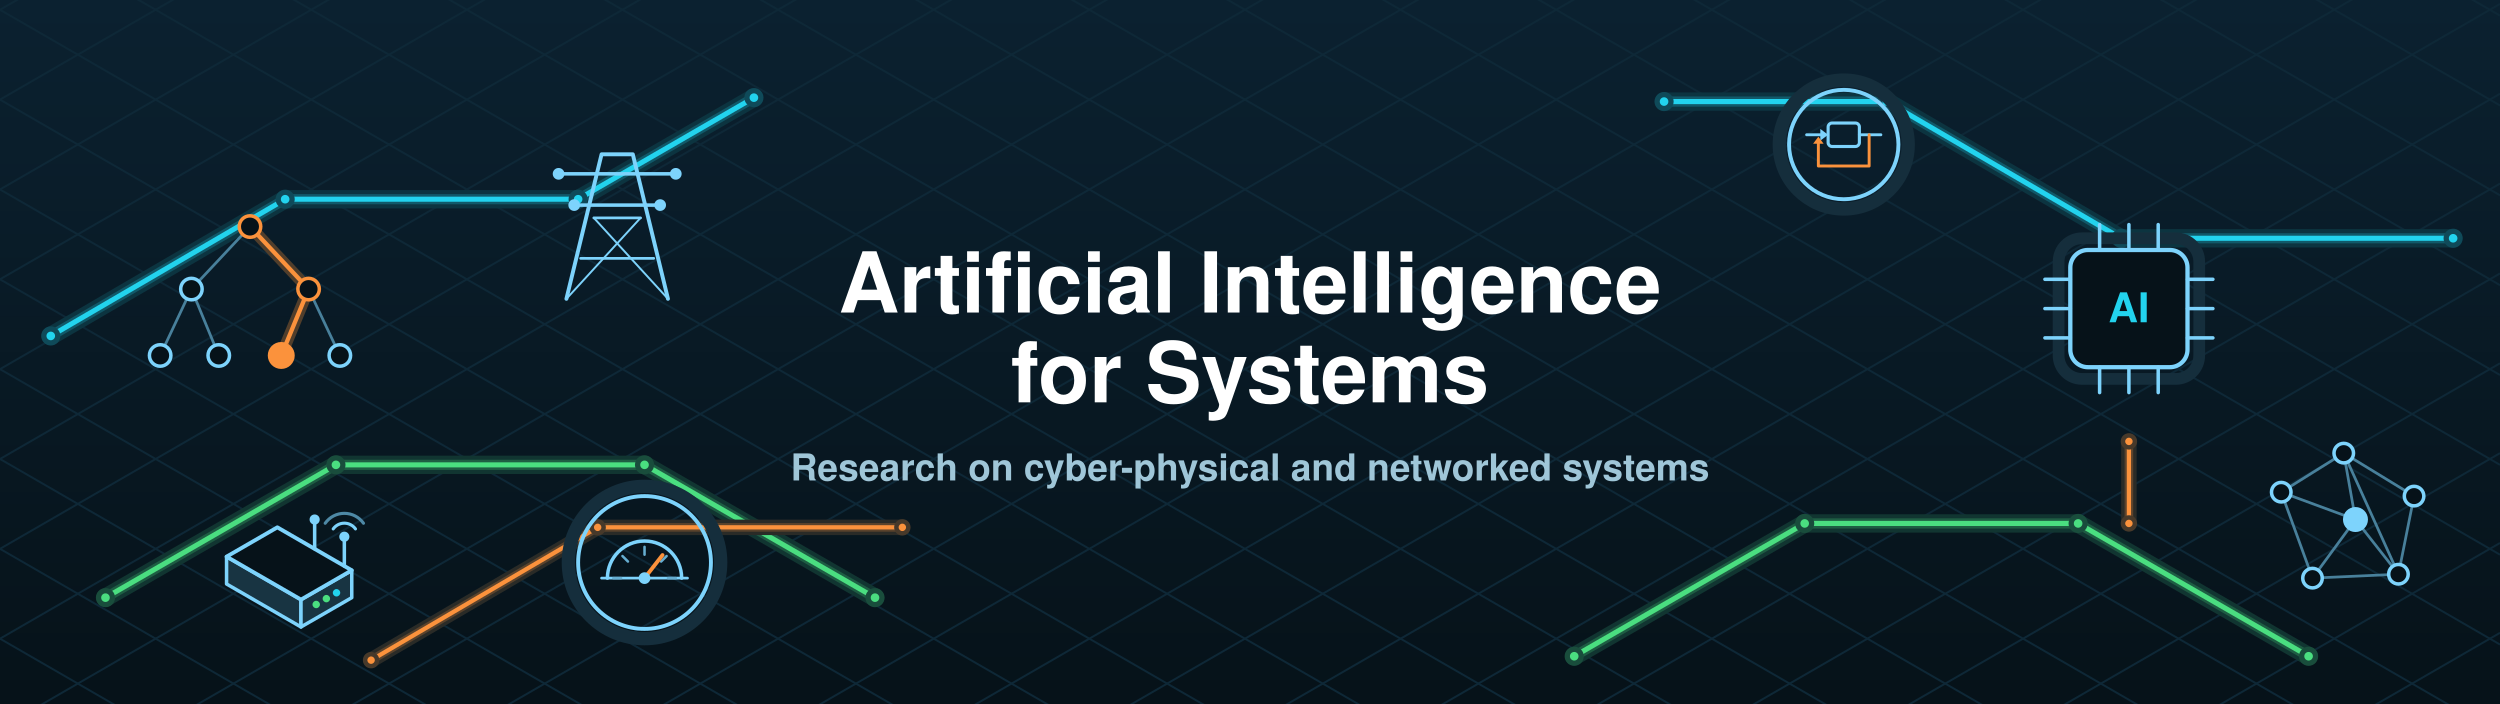
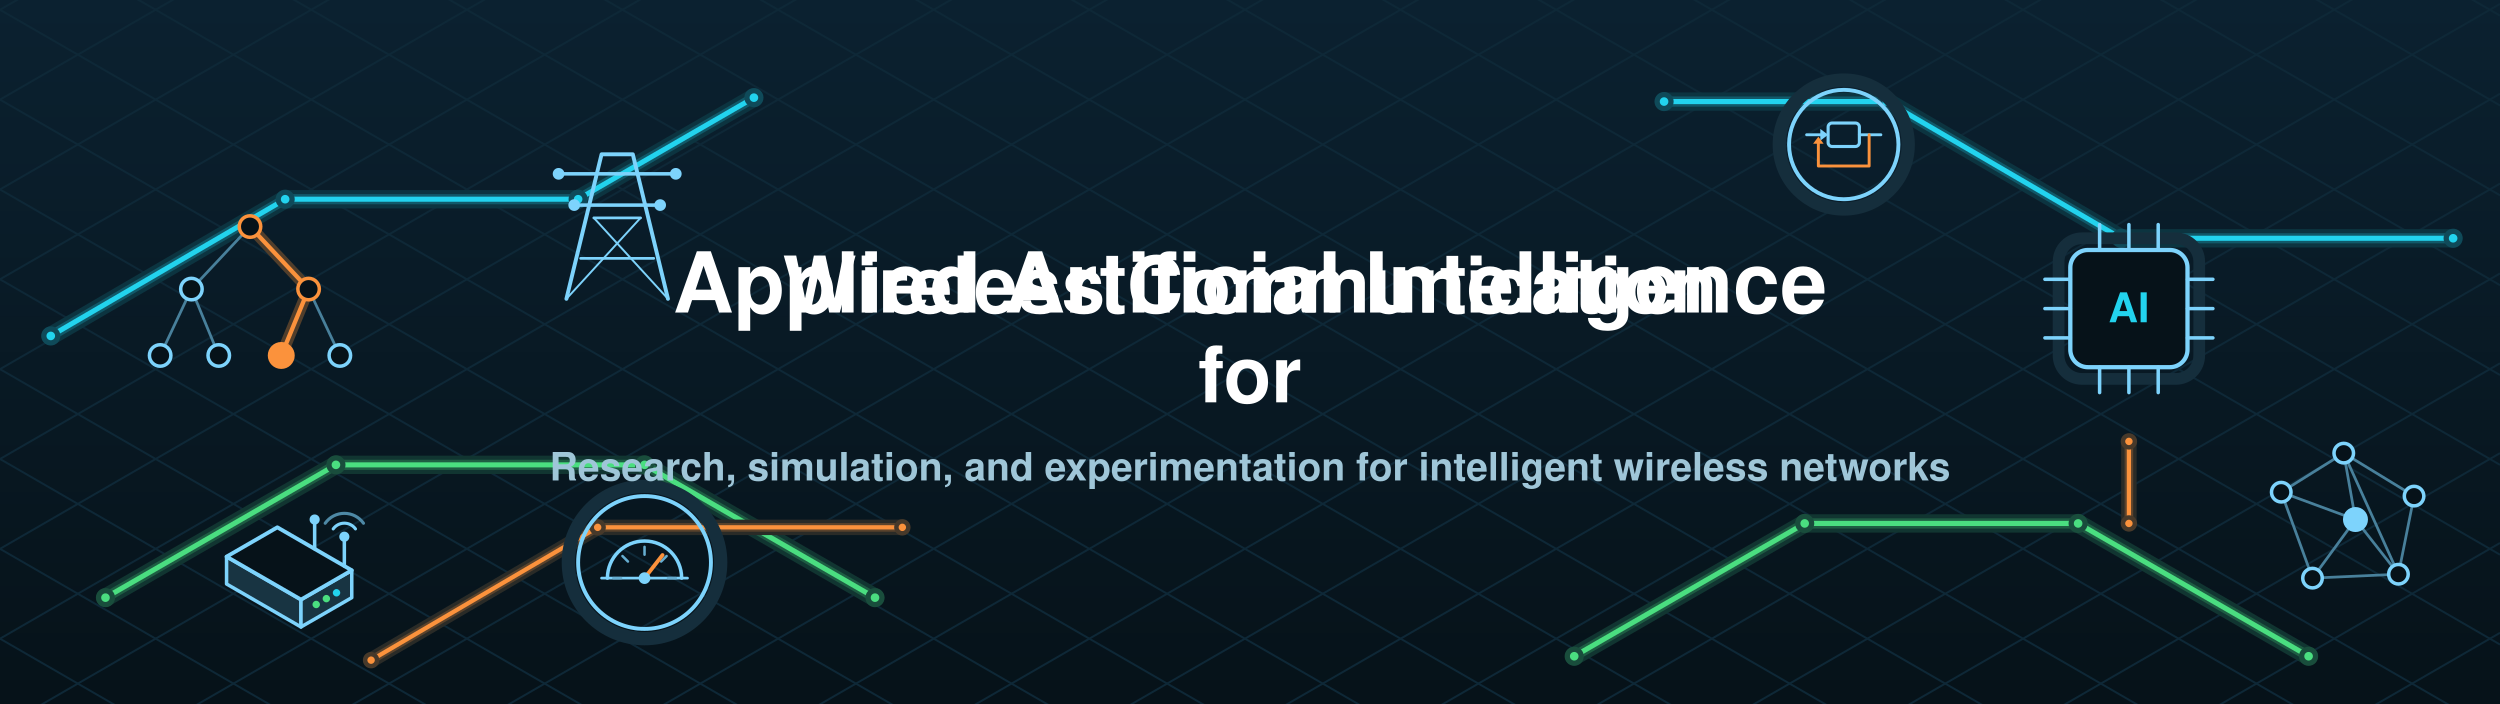
<svg xmlns="http://www.w3.org/2000/svg" viewBox="0 0 1280 360" width="1280" height="360" font-family="Segoe UI, Helvetica, Arial, sans-serif">
  <rect x="0" y="0.00" width="1280" height="7.00" fill="#0b2130" />
  <rect x="0" y="6.00" width="1280" height="7.00" fill="#0b2130" />
  <rect x="0" y="12.00" width="1280" height="7.00" fill="#0b202f" />
  <rect x="0" y="18.00" width="1280" height="7.00" fill="#0b202f" />
  <rect x="0" y="24.00" width="1280" height="7.00" fill="#0b202e" />
  <rect x="0" y="30.00" width="1280" height="7.00" fill="#0b202e" />
  <rect x="0" y="36.00" width="1280" height="7.00" fill="#0a1f2e" />
  <rect x="0" y="42.00" width="1280" height="7.00" fill="#0a1f2d" />
  <rect x="0" y="48.00" width="1280" height="7.00" fill="#0a1f2d" />
  <rect x="0" y="54.00" width="1280" height="7.00" fill="#0a1f2c" />
  <rect x="0" y="60.00" width="1280" height="7.00" fill="#0a1e2c" />
  <rect x="0" y="66.00" width="1280" height="7.00" fill="#0a1e2c" />
  <rect x="0" y="72.00" width="1280" height="7.00" fill="#0a1e2b" />
  <rect x="0" y="78.00" width="1280" height="7.00" fill="#0a1e2b" />
  <rect x="0" y="84.00" width="1280" height="7.00" fill="#0a1d2b" />
  <rect x="0" y="90.00" width="1280" height="7.00" fill="#0a1d2a" />
  <rect x="0" y="96.00" width="1280" height="7.00" fill="#0a1d2a" />
  <rect x="0" y="102.00" width="1280" height="7.00" fill="#0a1d29" />
  <rect x="0" y="108.00" width="1280" height="7.00" fill="#091c29" />
  <rect x="0" y="114.00" width="1280" height="7.00" fill="#091c29" />
  <rect x="0" y="120.00" width="1280" height="7.00" fill="#091c28" />
  <rect x="0" y="126.00" width="1280" height="7.00" fill="#091c28" />
  <rect x="0" y="132.00" width="1280" height="7.00" fill="#091b27" />
  <rect x="0" y="138.00" width="1280" height="7.00" fill="#091b27" />
  <rect x="0" y="144.00" width="1280" height="7.00" fill="#091b27" />
  <rect x="0" y="150.00" width="1280" height="7.00" fill="#091b26" />
  <rect x="0" y="156.00" width="1280" height="7.00" fill="#091a26" />
  <rect x="0" y="162.00" width="1280" height="7.00" fill="#091a25" />
  <rect x="0" y="168.00" width="1280" height="7.00" fill="#091a25" />
  <rect x="0" y="174.00" width="1280" height="7.00" fill="#091a25" />
  <rect x="0" y="180.00" width="1280" height="7.00" fill="#081924" />
  <rect x="0" y="186.00" width="1280" height="7.00" fill="#081924" />
  <rect x="0" y="192.00" width="1280" height="7.00" fill="#081924" />
  <rect x="0" y="198.00" width="1280" height="7.00" fill="#081923" />
  <rect x="0" y="204.00" width="1280" height="7.00" fill="#081823" />
  <rect x="0" y="210.00" width="1280" height="7.00" fill="#081822" />
  <rect x="0" y="216.00" width="1280" height="7.00" fill="#081822" />
  <rect x="0" y="222.00" width="1280" height="7.00" fill="#081822" />
  <rect x="0" y="228.00" width="1280" height="7.00" fill="#081721" />
  <rect x="0" y="234.00" width="1280" height="7.00" fill="#081721" />
  <rect x="0" y="240.00" width="1280" height="7.00" fill="#081720" />
  <rect x="0" y="246.00" width="1280" height="7.00" fill="#081720" />
  <rect x="0" y="252.00" width="1280" height="7.00" fill="#071620" />
  <rect x="0" y="258.00" width="1280" height="7.00" fill="#07161f" />
  <rect x="0" y="264.00" width="1280" height="7.00" fill="#07161f" />
  <rect x="0" y="270.00" width="1280" height="7.00" fill="#07161e" />
  <rect x="0" y="276.00" width="1280" height="7.00" fill="#07151e" />
  <rect x="0" y="282.00" width="1280" height="7.00" fill="#07151e" />
  <rect x="0" y="288.00" width="1280" height="7.00" fill="#07151d" />
  <rect x="0" y="294.00" width="1280" height="7.00" fill="#07151d" />
  <rect x="0" y="300.00" width="1280" height="7.00" fill="#07141d" />
  <rect x="0" y="306.00" width="1280" height="7.00" fill="#07141c" />
  <rect x="0" y="312.00" width="1280" height="7.00" fill="#07141c" />
  <rect x="0" y="318.00" width="1280" height="7.00" fill="#07141b" />
  <rect x="0" y="324.00" width="1280" height="7.00" fill="#06131b" />
  <rect x="0" y="330.00" width="1280" height="7.00" fill="#06131b" />
  <rect x="0" y="336.00" width="1280" height="7.00" fill="#06131a" />
  <rect x="0" y="342.00" width="1280" height="7.00" fill="#06131a" />
  <rect x="0" y="348.00" width="1280" height="7.00" fill="#061219" />
  <rect x="0" y="354.00" width="1280" height="7.00" fill="#061219" />
  <line x1="0" y1="-1191" x2="1280" y2="-452" stroke="#0e2837" stroke-width="1" />
  <line x1="0" y1="-1191" x2="1280" y2="-1930" stroke="#0e2837" stroke-width="1" />
  <line x1="0" y1="-1145" x2="1280" y2="-406" stroke="#0e2837" stroke-width="1" />
  <line x1="0" y1="-1145" x2="1280" y2="-1884" stroke="#0e2837" stroke-width="1" />
  <line x1="0" y1="-1099" x2="1280" y2="-360" stroke="#0e2837" stroke-width="1" />
  <line x1="0" y1="-1099" x2="1280" y2="-1838" stroke="#0e2837" stroke-width="1" />
  <line x1="0" y1="-1053" x2="1280" y2="-314" stroke="#0e2837" stroke-width="1" />
  <line x1="0" y1="-1053" x2="1280" y2="-1792" stroke="#0e2837" stroke-width="1" />
  <line x1="0" y1="-1007" x2="1280" y2="-268" stroke="#0e2837" stroke-width="1" />
  <line x1="0" y1="-1007" x2="1280" y2="-1746" stroke="#0e2837" stroke-width="1" />
  <line x1="0" y1="-961" x2="1280" y2="-222" stroke="#0e2837" stroke-width="1" />
  <line x1="0" y1="-961" x2="1280" y2="-1700" stroke="#0e2837" stroke-width="1" />
  <line x1="0" y1="-915" x2="1280" y2="-176" stroke="#0e2837" stroke-width="1" />
  <line x1="0" y1="-915" x2="1280" y2="-1654" stroke="#0e2837" stroke-width="1" />
  <line x1="0" y1="-869" x2="1280" y2="-130" stroke="#0e2837" stroke-width="1" />
  <line x1="0" y1="-869" x2="1280" y2="-1608" stroke="#0e2837" stroke-width="1" />
  <line x1="0" y1="-823" x2="1280" y2="-84" stroke="#0e2837" stroke-width="1" />
  <line x1="0" y1="-823" x2="1280" y2="-1562" stroke="#0e2837" stroke-width="1" />
  <line x1="0" y1="-777" x2="1280" y2="-38" stroke="#0e2837" stroke-width="1" />
  <line x1="0" y1="-777" x2="1280" y2="-1516" stroke="#0e2837" stroke-width="1" />
  <line x1="0" y1="-731" x2="1280" y2="8" stroke="#0e2837" stroke-width="1" />
  <line x1="0" y1="-731" x2="1280" y2="-1470" stroke="#0e2837" stroke-width="1" />
  <line x1="0" y1="-685" x2="1280" y2="54" stroke="#0e2837" stroke-width="1" />
  <line x1="0" y1="-685" x2="1280" y2="-1424" stroke="#0e2837" stroke-width="1" />
  <line x1="0" y1="-639" x2="1280" y2="100" stroke="#0e2837" stroke-width="1" />
  <line x1="0" y1="-639" x2="1280" y2="-1378" stroke="#0e2837" stroke-width="1" />
  <line x1="0" y1="-593" x2="1280" y2="146" stroke="#0e2837" stroke-width="1" />
  <line x1="0" y1="-593" x2="1280" y2="-1332" stroke="#0e2837" stroke-width="1" />
  <line x1="0" y1="-547" x2="1280" y2="192" stroke="#0e2837" stroke-width="1" />
  <line x1="0" y1="-547" x2="1280" y2="-1286" stroke="#0e2837" stroke-width="1" />
  <line x1="0" y1="-501" x2="1280" y2="238" stroke="#0e2837" stroke-width="1" />
  <line x1="0" y1="-501" x2="1280" y2="-1240" stroke="#0e2837" stroke-width="1" />
  <line x1="0" y1="-455" x2="1280" y2="284" stroke="#0e2837" stroke-width="1" />
  <line x1="0" y1="-455" x2="1280" y2="-1194" stroke="#0e2837" stroke-width="1" />
  <line x1="0" y1="-409" x2="1280" y2="330" stroke="#0e2837" stroke-width="1" />
  <line x1="0" y1="-409" x2="1280" y2="-1148" stroke="#0e2837" stroke-width="1" />
  <line x1="0" y1="-363" x2="1280" y2="376" stroke="#0e2837" stroke-width="1" />
  <line x1="0" y1="-363" x2="1280" y2="-1102" stroke="#0e2837" stroke-width="1" />
  <line x1="0" y1="-317" x2="1280" y2="422" stroke="#0e2837" stroke-width="1" />
  <line x1="0" y1="-317" x2="1280" y2="-1056" stroke="#0e2837" stroke-width="1" />
  <line x1="0" y1="-271" x2="1280" y2="468" stroke="#0e2837" stroke-width="1" />
  <line x1="0" y1="-271" x2="1280" y2="-1010" stroke="#0e2837" stroke-width="1" />
  <line x1="0" y1="-225" x2="1280" y2="514" stroke="#0e2837" stroke-width="1" />
  <line x1="0" y1="-225" x2="1280" y2="-964" stroke="#0e2837" stroke-width="1" />
  <line x1="0" y1="-179" x2="1280" y2="560" stroke="#0e2837" stroke-width="1" />
  <line x1="0" y1="-179" x2="1280" y2="-918" stroke="#0e2837" stroke-width="1" />
  <line x1="0" y1="-133" x2="1280" y2="606" stroke="#0e2837" stroke-width="1" />
  <line x1="0" y1="-133" x2="1280" y2="-872" stroke="#0e2837" stroke-width="1" />
  <line x1="0" y1="-87" x2="1280" y2="652" stroke="#0e2837" stroke-width="1" />
  <line x1="0" y1="-87" x2="1280" y2="-826" stroke="#0e2837" stroke-width="1" />
  <line x1="0" y1="-41" x2="1280" y2="698" stroke="#0e2837" stroke-width="1" />
  <line x1="0" y1="-41" x2="1280" y2="-780" stroke="#0e2837" stroke-width="1" />
  <line x1="0" y1="5" x2="1280" y2="744" stroke="#0e2837" stroke-width="1" />
  <line x1="0" y1="5" x2="1280" y2="-734" stroke="#0e2837" stroke-width="1" />
  <line x1="0" y1="51" x2="1280" y2="790" stroke="#0e2837" stroke-width="1" />
  <line x1="0" y1="51" x2="1280" y2="-688" stroke="#0e2837" stroke-width="1" />
  <line x1="0" y1="97" x2="1280" y2="836" stroke="#0e2837" stroke-width="1" />
  <line x1="0" y1="97" x2="1280" y2="-642" stroke="#0e2837" stroke-width="1" />
  <line x1="0" y1="143" x2="1280" y2="882" stroke="#0e2837" stroke-width="1" />
  <line x1="0" y1="143" x2="1280" y2="-596" stroke="#0e2837" stroke-width="1" />
  <line x1="0" y1="189" x2="1280" y2="928" stroke="#0e2837" stroke-width="1" />
  <line x1="0" y1="189" x2="1280" y2="-550" stroke="#0e2837" stroke-width="1" />
  <line x1="0" y1="235" x2="1280" y2="974" stroke="#0e2837" stroke-width="1" />
  <line x1="0" y1="235" x2="1280" y2="-504" stroke="#0e2837" stroke-width="1" />
  <line x1="0" y1="281" x2="1280" y2="1020" stroke="#0e2837" stroke-width="1" />
  <line x1="0" y1="281" x2="1280" y2="-458" stroke="#0e2837" stroke-width="1" />
  <line x1="0" y1="327" x2="1280" y2="1066" stroke="#0e2837" stroke-width="1" />
  <line x1="0" y1="327" x2="1280" y2="-412" stroke="#0e2837" stroke-width="1" />
  <line x1="0" y1="373" x2="1280" y2="1112" stroke="#0e2837" stroke-width="1" />
  <line x1="0" y1="373" x2="1280" y2="-366" stroke="#0e2837" stroke-width="1" />
  <line x1="0" y1="419" x2="1280" y2="1158" stroke="#0e2837" stroke-width="1" />
  <line x1="0" y1="419" x2="1280" y2="-320" stroke="#0e2837" stroke-width="1" />
  <line x1="0" y1="465" x2="1280" y2="1204" stroke="#0e2837" stroke-width="1" />
  <line x1="0" y1="465" x2="1280" y2="-274" stroke="#0e2837" stroke-width="1" />
  <line x1="0" y1="511" x2="1280" y2="1250" stroke="#0e2837" stroke-width="1" />
  <line x1="0" y1="511" x2="1280" y2="-228" stroke="#0e2837" stroke-width="1" />
  <line x1="0" y1="557" x2="1280" y2="1296" stroke="#0e2837" stroke-width="1" />
  <line x1="0" y1="557" x2="1280" y2="-182" stroke="#0e2837" stroke-width="1" />
  <line x1="0" y1="603" x2="1280" y2="1342" stroke="#0e2837" stroke-width="1" />
  <line x1="0" y1="603" x2="1280" y2="-136" stroke="#0e2837" stroke-width="1" />
  <line x1="0" y1="649" x2="1280" y2="1388" stroke="#0e2837" stroke-width="1" />
  <line x1="0" y1="649" x2="1280" y2="-90" stroke="#0e2837" stroke-width="1" />
  <line x1="0" y1="695" x2="1280" y2="1434" stroke="#0e2837" stroke-width="1" />
  <line x1="0" y1="695" x2="1280" y2="-44" stroke="#0e2837" stroke-width="1" />
  <line x1="0" y1="741" x2="1280" y2="1480" stroke="#0e2837" stroke-width="1" />
  <line x1="0" y1="741" x2="1280" y2="2" stroke="#0e2837" stroke-width="1" />
  <line x1="0" y1="787" x2="1280" y2="1526" stroke="#0e2837" stroke-width="1" />
  <line x1="0" y1="787" x2="1280" y2="48" stroke="#0e2837" stroke-width="1" />
  <line x1="0" y1="833" x2="1280" y2="1572" stroke="#0e2837" stroke-width="1" />
  <line x1="0" y1="833" x2="1280" y2="94" stroke="#0e2837" stroke-width="1" />
  <line x1="0" y1="879" x2="1280" y2="1618" stroke="#0e2837" stroke-width="1" />
  <line x1="0" y1="879" x2="1280" y2="140" stroke="#0e2837" stroke-width="1" />
  <line x1="0" y1="925" x2="1280" y2="1664" stroke="#0e2837" stroke-width="1" />
  <line x1="0" y1="925" x2="1280" y2="186" stroke="#0e2837" stroke-width="1" />
  <line x1="0" y1="971" x2="1280" y2="1710" stroke="#0e2837" stroke-width="1" />
  <line x1="0" y1="971" x2="1280" y2="232" stroke="#0e2837" stroke-width="1" />
  <line x1="0" y1="1017" x2="1280" y2="1756" stroke="#0e2837" stroke-width="1" />
  <line x1="0" y1="1017" x2="1280" y2="278" stroke="#0e2837" stroke-width="1" />
  <line x1="0" y1="1063" x2="1280" y2="1802" stroke="#0e2837" stroke-width="1" />
  <line x1="0" y1="1063" x2="1280" y2="324" stroke="#0e2837" stroke-width="1" />
  <line x1="0" y1="1109" x2="1280" y2="1848" stroke="#0e2837" stroke-width="1" />
  <line x1="0" y1="1109" x2="1280" y2="370" stroke="#0e2837" stroke-width="1" />
  <line x1="0" y1="1155" x2="1280" y2="1894" stroke="#0e2837" stroke-width="1" />
  <line x1="0" y1="1155" x2="1280" y2="416" stroke="#0e2837" stroke-width="1" />
  <g transform="translate(0,0)">
    <polyline points="26,172 146,102 296,102 386,50" fill="none" stroke="#0c3440" stroke-width="9.4" stroke-linejoin="round" stroke-linecap="round" />
    <polyline points="26,172 146,102 296,102 386,50" fill="none" stroke="#115969" stroke-width="5.2" stroke-linejoin="round" stroke-linecap="round" />
    <polyline points="26,172 146,102 296,102 386,50" fill="none" stroke="#22d3ee" stroke-width="2.6" stroke-linejoin="round" stroke-linecap="round" />
    <circle cx="26" cy="172" r="4.9" fill="#0f4a59" />
    <circle cx="26" cy="172" r="2.2" fill="#22d3ee" />
    <circle cx="146" cy="102" r="4.9" fill="#0f4a59" />
    <circle cx="146" cy="102" r="2.2" fill="#22d3ee" />
    <circle cx="296" cy="102" r="4.9" fill="#0f4a59" />
    <circle cx="296" cy="102" r="2.2" fill="#22d3ee" />
    <circle cx="386" cy="50" r="4.9" fill="#0f4a59" />
    <circle cx="386" cy="50" r="2.2" fill="#22d3ee" />
    <polyline points="54,306 172,238 330,238 448,306" fill="none" stroke="#113531" stroke-width="9.4" stroke-linejoin="round" stroke-linecap="round" />
    <polyline points="54,306 172,238 330,238 448,306" fill="none" stroke="#1e5d43" stroke-width="5.2" stroke-linejoin="round" stroke-linecap="round" />
    <polyline points="54,306 172,238 330,238 448,306" fill="none" stroke="#4ade80" stroke-width="2.6" stroke-linejoin="round" stroke-linecap="round" />
    <circle cx="54" cy="306" r="4.9" fill="#194d3c" />
    <circle cx="54" cy="306" r="2.2" fill="#4ade80" />
    <circle cx="172" cy="238" r="4.9" fill="#194d3c" />
    <circle cx="172" cy="238" r="2.2" fill="#4ade80" />
    <circle cx="330" cy="238" r="4.9" fill="#194d3c" />
    <circle cx="330" cy="238" r="2.2" fill="#4ade80" />
    <circle cx="448" cy="306" r="4.9" fill="#194d3c" />
    <circle cx="448" cy="306" r="2.2" fill="#4ade80" />
    <polyline points="190,338 306,270 462,270" fill="none" stroke="#2a2b27" stroke-width="7.9" stroke-linejoin="round" stroke-linecap="round" />
    <polyline points="190,338 306,270 462,270" fill="none" stroke="#5b432c" stroke-width="4.4" stroke-linejoin="round" stroke-linecap="round" />
    <polyline points="190,338 306,270 462,270" fill="none" stroke="#fb923c" stroke-width="2.2" stroke-linejoin="round" stroke-linecap="round" />
    <circle cx="190" cy="338" r="4.2" fill="#47392a" />
    <circle cx="190" cy="338" r="1.9" fill="#fb923c" />
    <circle cx="306" cy="270" r="4.2" fill="#47392a" />
    <circle cx="306" cy="270" r="1.9" fill="#fb923c" />
    <circle cx="462" cy="270" r="4.2" fill="#47392a" />
    <circle cx="462" cy="270" r="1.9" fill="#fb923c" />
    <polyline points="852,52 966,52 1086,122 1256,122" fill="none" stroke="#0c3440" stroke-width="9.4" stroke-linejoin="round" stroke-linecap="round" />
    <polyline points="852,52 966,52 1086,122 1256,122" fill="none" stroke="#115969" stroke-width="5.2" stroke-linejoin="round" stroke-linecap="round" />
    <polyline points="852,52 966,52 1086,122 1256,122" fill="none" stroke="#22d3ee" stroke-width="2.6" stroke-linejoin="round" stroke-linecap="round" />
    <circle cx="852" cy="52" r="4.9" fill="#0f4a59" />
    <circle cx="852" cy="52" r="2.2" fill="#22d3ee" />
    <circle cx="966" cy="52" r="4.9" fill="#0f4a59" />
    <circle cx="966" cy="52" r="2.2" fill="#22d3ee" />
    <circle cx="1086" cy="122" r="4.9" fill="#0f4a59" />
    <circle cx="1086" cy="122" r="2.2" fill="#22d3ee" />
    <circle cx="1256" cy="122" r="4.9" fill="#0f4a59" />
    <circle cx="1256" cy="122" r="2.2" fill="#22d3ee" />
    <polyline points="806,336 924,268 1064,268 1182,336" fill="none" stroke="#113531" stroke-width="9.4" stroke-linejoin="round" stroke-linecap="round" />
    <polyline points="806,336 924,268 1064,268 1182,336" fill="none" stroke="#1e5d43" stroke-width="5.2" stroke-linejoin="round" stroke-linecap="round" />
    <polyline points="806,336 924,268 1064,268 1182,336" fill="none" stroke="#4ade80" stroke-width="2.6" stroke-linejoin="round" stroke-linecap="round" />
    <circle cx="806" cy="336" r="4.9" fill="#194d3c" />
    <circle cx="806" cy="336" r="2.2" fill="#4ade80" />
    <circle cx="924" cy="268" r="4.9" fill="#194d3c" />
    <circle cx="924" cy="268" r="2.2" fill="#4ade80" />
    <circle cx="1064" cy="268" r="4.9" fill="#194d3c" />
    <circle cx="1064" cy="268" r="2.2" fill="#4ade80" />
    <circle cx="1182" cy="336" r="4.9" fill="#194d3c" />
    <circle cx="1182" cy="336" r="2.2" fill="#4ade80" />
    <polyline points="1090,226 1090,268" fill="none" stroke="#2a2b27" stroke-width="7.9" stroke-linejoin="round" stroke-linecap="round" />
    <polyline points="1090,226 1090,268" fill="none" stroke="#5b432c" stroke-width="4.4" stroke-linejoin="round" stroke-linecap="round" />
    <polyline points="1090,226 1090,268" fill="none" stroke="#fb923c" stroke-width="2.2" stroke-linejoin="round" stroke-linecap="round" />
    <circle cx="1090" cy="226" r="4.2" fill="#47392a" />
    <circle cx="1090" cy="226" r="1.9" fill="#fb923c" />
    <circle cx="1090" cy="268" r="4.2" fill="#47392a" />
    <circle cx="1090" cy="268" r="1.9" fill="#fb923c" />
    <line x1="128.0" y1="116.0" x2="98.0" y2="148.0" stroke="#48809b" stroke-width="1.4" stroke-linecap="round" />
    <line x1="128.0" y1="116.0" x2="158.0" y2="148.0" stroke="#48809b" stroke-width="1.4" stroke-linecap="round" />
    <line x1="98.0" y1="148.0" x2="82.0" y2="182.0" stroke="#48809b" stroke-width="1.4" stroke-linecap="round" />
    <line x1="98.0" y1="148.0" x2="112.0" y2="182.0" stroke="#48809b" stroke-width="1.4" stroke-linecap="round" />
    <line x1="158.0" y1="148.0" x2="144.0" y2="182.0" stroke="#48809b" stroke-width="1.4" stroke-linecap="round" />
    <line x1="158.0" y1="148.0" x2="174.0" y2="182.0" stroke="#48809b" stroke-width="1.4" stroke-linecap="round" />
    <line x1="128.0" y1="116.0" x2="158.0" y2="148.0" stroke="#513e2b" stroke-width="6" stroke-linecap="round" />
    <line x1="128.0" y1="116.0" x2="158.0" y2="148.0" stroke="#fb923c" stroke-width="2.2" stroke-linecap="round" />
    <line x1="158.0" y1="148.0" x2="144.0" y2="182.0" stroke="#513e2b" stroke-width="6" stroke-linecap="round" />
    <line x1="158.0" y1="148.0" x2="144.0" y2="182.0" stroke="#fb923c" stroke-width="2.2" stroke-linecap="round" />
    <circle cx="98.0" cy="148.0" r="5.5" fill="#061219" stroke="#7dd3fc" stroke-width="1.8" />
    <circle cx="82.0" cy="182.0" r="5.5" fill="#061219" stroke="#7dd3fc" stroke-width="1.8" />
    <circle cx="112.0" cy="182.0" r="5.5" fill="#061219" stroke="#7dd3fc" stroke-width="1.8" />
    <circle cx="174.0" cy="182.0" r="5.5" fill="#061219" stroke="#7dd3fc" stroke-width="1.8" />
    <circle cx="128.0" cy="116.0" r="5.5" fill="#061219" stroke="#fb923c" stroke-width="1.8" />
    <circle cx="158.0" cy="148.0" r="5.5" fill="#061219" stroke="#fb923c" stroke-width="1.8" />
    <circle cx="144.0" cy="182.0" r="6" fill="#fb923c" stroke="#fb923c" stroke-width="1.8" />
    <polygon points="116.0,285.0 154.1,307.0 154.1,321.0 116.0,299.0" fill="#183442" stroke="#7dd3fc" stroke-width="1.8" stroke-linejoin="round" />
    <polygon points="154.1,307.0 180.1,292.0 180.1,306.0 154.1,321.0" fill="#183442" stroke="#7dd3fc" stroke-width="1.8" stroke-linejoin="round" />
    <polygon points="142.0,270.0 180.1,292.0 154.1,307.0 116.0,285.0" fill="#061219" stroke="#7dd3fc" stroke-width="2.0" stroke-linejoin="round" />
    <circle cx="161.9" cy="309.5" r="1.9" fill="#4ade80" />
    <circle cx="167.1" cy="306.5" r="1.9" fill="#4ade80" />
    <circle cx="172.3" cy="303.5" r="1.9" fill="#22d3ee" />
    <line x1="161.1" y1="281.0" x2="161.1" y2="267.0" stroke="#7dd3fc" stroke-width="1.8" stroke-linecap="round" />
    <circle cx="161.1" cy="266.0" r="2.6" fill="#7dd3fc" />
    <line x1="176.3" y1="289.8" x2="176.3" y2="275.8" stroke="#7dd3fc" stroke-width="1.8" stroke-linecap="round" />
    <circle cx="176.3" cy="274.8" r="2.6" fill="#7dd3fc" />
    <path d="M 170.6 270.8 A 7 7 0 0 1 182.0 270.8" fill="none" stroke="#7dd3fc" stroke-width="1.6" stroke-linecap="round" stroke-linejoin="round" />
    <path d="M 166.5 267.9 A 12 12 0 0 1 186.1 267.9" fill="none" stroke="#4e89a6" stroke-width="1.6" stroke-linecap="round" stroke-linejoin="round" />
    <path d="M 290.0 153.0 L 308 79.0 L 324 79.0 L 342.0 153.0" fill="none" stroke="#7dd3fc" stroke-width="2.0" stroke-linecap="round" stroke-linejoin="round" />
    <path d="M 297.28 132.28 L 334.72 132.28" fill="none" stroke="#7dd3fc" stroke-width="1.4" stroke-linecap="round" stroke-linejoin="round" />
    <path d="M 304.04 111.56 L 327.96 111.56" fill="none" stroke="#7dd3fc" stroke-width="1.4" stroke-linecap="round" stroke-linejoin="round" />
    <path d="M 290.0 153.0 L 327.96 111.56" fill="none" stroke="#7dd3fc" stroke-width="1.0" stroke-linecap="round" stroke-linejoin="round" />
    <path d="M 342.0 153.0 L 304.04 111.56" fill="none" stroke="#7dd3fc" stroke-width="1.0" stroke-linecap="round" stroke-linejoin="round" />
    <path d="M 286.0 89.0 L 346.0 89.0" fill="none" stroke="#7dd3fc" stroke-width="1.8" stroke-linecap="round" stroke-linejoin="round" />
    <circle cx="286" cy="89" r="3" fill="#7dd3fc" />
    <circle cx="346" cy="89" r="3" fill="#7dd3fc" />
    <path d="M 294.0 105.0 L 338.0 105.0" fill="none" stroke="#7dd3fc" stroke-width="1.8" stroke-linecap="round" stroke-linejoin="round" />
    <circle cx="294" cy="105" r="3" fill="#7dd3fc" />
    <circle cx="338" cy="105" r="3" fill="#7dd3fc" />
    <circle cx="330" cy="288" r="39" fill="none" stroke="#152e3c" stroke-width="6.8" />
    <circle cx="330" cy="288" r="34" fill="none" stroke="#7dd3fc" stroke-width="2.0" />
    <path d="M 311 296 A 19 19 0 0 1 349 296" fill="none" stroke="#7dd3fc" stroke-width="1.8" stroke-linecap="round" stroke-linejoin="round" />
    <path d="M 308 296 L 352 296" fill="none" stroke="#7dd3fc" stroke-width="1.4" stroke-linecap="round" stroke-linejoin="round" />
    <line x1="318.0" y1="296.0" x2="314.0" y2="296.0" stroke="#66aed1" stroke-width="1.3" stroke-linecap="round" />
    <line x1="321.5" y1="287.5" x2="318.7" y2="284.7" stroke="#66aed1" stroke-width="1.3" stroke-linecap="round" />
    <line x1="330.0" y1="284.0" x2="330.0" y2="280.0" stroke="#66aed1" stroke-width="1.3" stroke-linecap="round" />
    <line x1="338.5" y1="287.5" x2="341.3" y2="284.7" stroke="#66aed1" stroke-width="1.3" stroke-linecap="round" />
    <line x1="342.0" y1="296.0" x2="346.0" y2="296.0" stroke="#66aed1" stroke-width="1.3" stroke-linecap="round" />
    <line x1="330.0" y1="296.0" x2="339.2" y2="284.2" stroke="#fb923c" stroke-width="2.0" stroke-linecap="round" />
    <circle cx="330" cy="296" r="3" fill="#7dd3fc" />
    <circle cx="944" cy="74" r="33" fill="none" stroke="#152e3c" stroke-width="6.8" />
    <circle cx="944" cy="74" r="28" fill="none" stroke="#7dd3fc" stroke-width="2.0" />
    <rect x="936" y="63" width="16" height="12" rx="2" fill="none" stroke="#7dd3fc" stroke-width="1.6" />
    <path d="M 925 69 L 934 69" fill="none" stroke="#7dd3fc" stroke-width="1.5" stroke-linecap="round" stroke-linejoin="round" />
    <polygon points="936.0,69.0 932.0,66.0 932.0,72.0" fill="#7dd3fc" />
    <path d="M 952 69 L 963 69" fill="none" stroke="#7dd3fc" stroke-width="1.5" stroke-linecap="round" stroke-linejoin="round" />
    <path d="M 957 69 L 957 85 L 931 85 L 931 73" fill="none" stroke="#fb923c" stroke-width="1.5" stroke-linecap="round" stroke-linejoin="round" />
    <polygon points="931.0,70.0 928.3,73.6 933.7,73.6" fill="#fb923c" />
    <rect x="1054.0" y="122.0" width="72.0" height="72.0" rx="12" fill="none" stroke="#152e3c" stroke-width="6" />
    <rect x="1060.0" y="128.0" width="60.0" height="60.0" rx="9" fill="#061219" stroke="#7dd3fc" stroke-width="2.2" />
    <path d="M 1075 128.0 L 1075 115.0" fill="none" stroke="#7dd3fc" stroke-width="1.8" stroke-linecap="round" stroke-linejoin="round" />
    <path d="M 1075 188.0 L 1075 201.0" fill="none" stroke="#7dd3fc" stroke-width="1.8" stroke-linecap="round" stroke-linejoin="round" />
    <path d="M 1060.0 143 L 1047.0 143" fill="none" stroke="#7dd3fc" stroke-width="1.8" stroke-linecap="round" stroke-linejoin="round" />
    <path d="M 1120.0 143 L 1133.0 143" fill="none" stroke="#7dd3fc" stroke-width="1.8" stroke-linecap="round" stroke-linejoin="round" />
    <path d="M 1090 128.0 L 1090 115.0" fill="none" stroke="#7dd3fc" stroke-width="1.8" stroke-linecap="round" stroke-linejoin="round" />
    <path d="M 1090 188.0 L 1090 201.0" fill="none" stroke="#7dd3fc" stroke-width="1.8" stroke-linecap="round" stroke-linejoin="round" />
    <path d="M 1060.0 158 L 1047.0 158" fill="none" stroke="#7dd3fc" stroke-width="1.8" stroke-linecap="round" stroke-linejoin="round" />
    <path d="M 1120.0 158 L 1133.0 158" fill="none" stroke="#7dd3fc" stroke-width="1.8" stroke-linecap="round" stroke-linejoin="round" />
    <path d="M 1105 128.0 L 1105 115.0" fill="none" stroke="#7dd3fc" stroke-width="1.8" stroke-linecap="round" stroke-linejoin="round" />
    <path d="M 1105 188.0 L 1105 201.0" fill="none" stroke="#7dd3fc" stroke-width="1.8" stroke-linecap="round" stroke-linejoin="round" />
    <path d="M 1060.0 173 L 1047.0 173" fill="none" stroke="#7dd3fc" stroke-width="1.8" stroke-linecap="round" stroke-linejoin="round" />
    <path d="M 1120.0 173 L 1133.0 173" fill="none" stroke="#7dd3fc" stroke-width="1.8" stroke-linecap="round" stroke-linejoin="round" />
    <text x="1090" y="165" font-size="21" font-weight="700" fill="#22d3ee" text-anchor="middle" font-family="Segoe UI, Helvetica, Arial, sans-serif">AI</text>
    <line x1="1168.0" y1="252.0" x2="1200.0" y2="232.0" stroke="#48809b" stroke-width="1.4" stroke-linecap="round" />
    <line x1="1200.0" y1="232.0" x2="1236.0" y2="254.0" stroke="#48809b" stroke-width="1.4" stroke-linecap="round" />
    <line x1="1236.0" y1="254.0" x2="1228.0" y2="294.0" stroke="#48809b" stroke-width="1.4" stroke-linecap="round" />
    <line x1="1228.0" y1="294.0" x2="1184.0" y2="296.0" stroke="#48809b" stroke-width="1.4" stroke-linecap="round" />
    <line x1="1184.0" y1="296.0" x2="1168.0" y2="252.0" stroke="#48809b" stroke-width="1.4" stroke-linecap="round" />
    <line x1="1206.0" y1="266.0" x2="1168.0" y2="252.0" stroke="#48809b" stroke-width="1.4" stroke-linecap="round" />
    <line x1="1206.0" y1="266.0" x2="1200.0" y2="232.0" stroke="#48809b" stroke-width="1.4" stroke-linecap="round" />
    <line x1="1206.0" y1="266.0" x2="1228.0" y2="294.0" stroke="#48809b" stroke-width="1.4" stroke-linecap="round" />
    <line x1="1206.0" y1="266.0" x2="1184.0" y2="296.0" stroke="#48809b" stroke-width="1.4" stroke-linecap="round" />
    <line x1="1200.0" y1="232.0" x2="1228.0" y2="294.0" stroke="#48809b" stroke-width="1.4" stroke-linecap="round" />
    <circle cx="1168.0" cy="252.0" r="5" fill="#061219" stroke="#7dd3fc" stroke-width="1.8" />
    <circle cx="1200.0" cy="232.0" r="5" fill="#061219" stroke="#7dd3fc" stroke-width="1.8" />
    <circle cx="1236.0" cy="254.0" r="5" fill="#061219" stroke="#7dd3fc" stroke-width="1.8" />
    <circle cx="1228.0" cy="294.0" r="5" fill="#061219" stroke="#7dd3fc" stroke-width="1.8" />
    <circle cx="1184.0" cy="296.0" r="5" fill="#061219" stroke="#7dd3fc" stroke-width="1.8" />
    <circle cx="1206.0" cy="266.0" r="5.5" fill="#7dd3fc" stroke="#7dd3fc" stroke-width="1.8" />
-     <text x="640" y="160" font-size="43" font-weight="700" fill="#ffffff" text-anchor="middle" font-family="Segoe UI, Helvetica, Arial, sans-serif">Artificial Intelligence</text>
-     <text x="640" y="206" font-size="43" font-weight="700" fill="#ffffff" text-anchor="middle" font-family="Segoe UI, Helvetica, Arial, sans-serif">for Systems</text>
-     <text x="640" y="246" font-size="19" font-weight="600" fill="#9fc6d8" text-anchor="middle" font-family="Segoe UI, Helvetica, Arial, sans-serif">Research on cyber-physical and networked systems</text>
+     <text x="640" y="160" font-size="43" font-weight="700" fill="#ffffff" text-anchor="middle" font-family="Segoe UI, Helvetica, Arial, sans-serif">Applied Artificial Intelligence</text>
+     <text x="640" y="206" font-size="40" font-weight="700" fill="#ffffff" text-anchor="middle" font-family="Segoe UI, Helvetica, Arial, sans-serif">for</text>
+     <text x="640" y="160" font-size="40" font-weight="700" fill="#ffffff" text-anchor="middle" font-family="Segoe UI, Helvetica, Arial, sans-serif">Wireless Communication</text>
+     <text x="640" y="246" font-size="20" font-weight="600" fill="#9fc6d8" text-anchor="middle" font-family="Segoe UI, Helvetica, Arial, sans-serif">Research, simulation, and experimentation for intelligent wireless networks</text>
  </g>
</svg>
